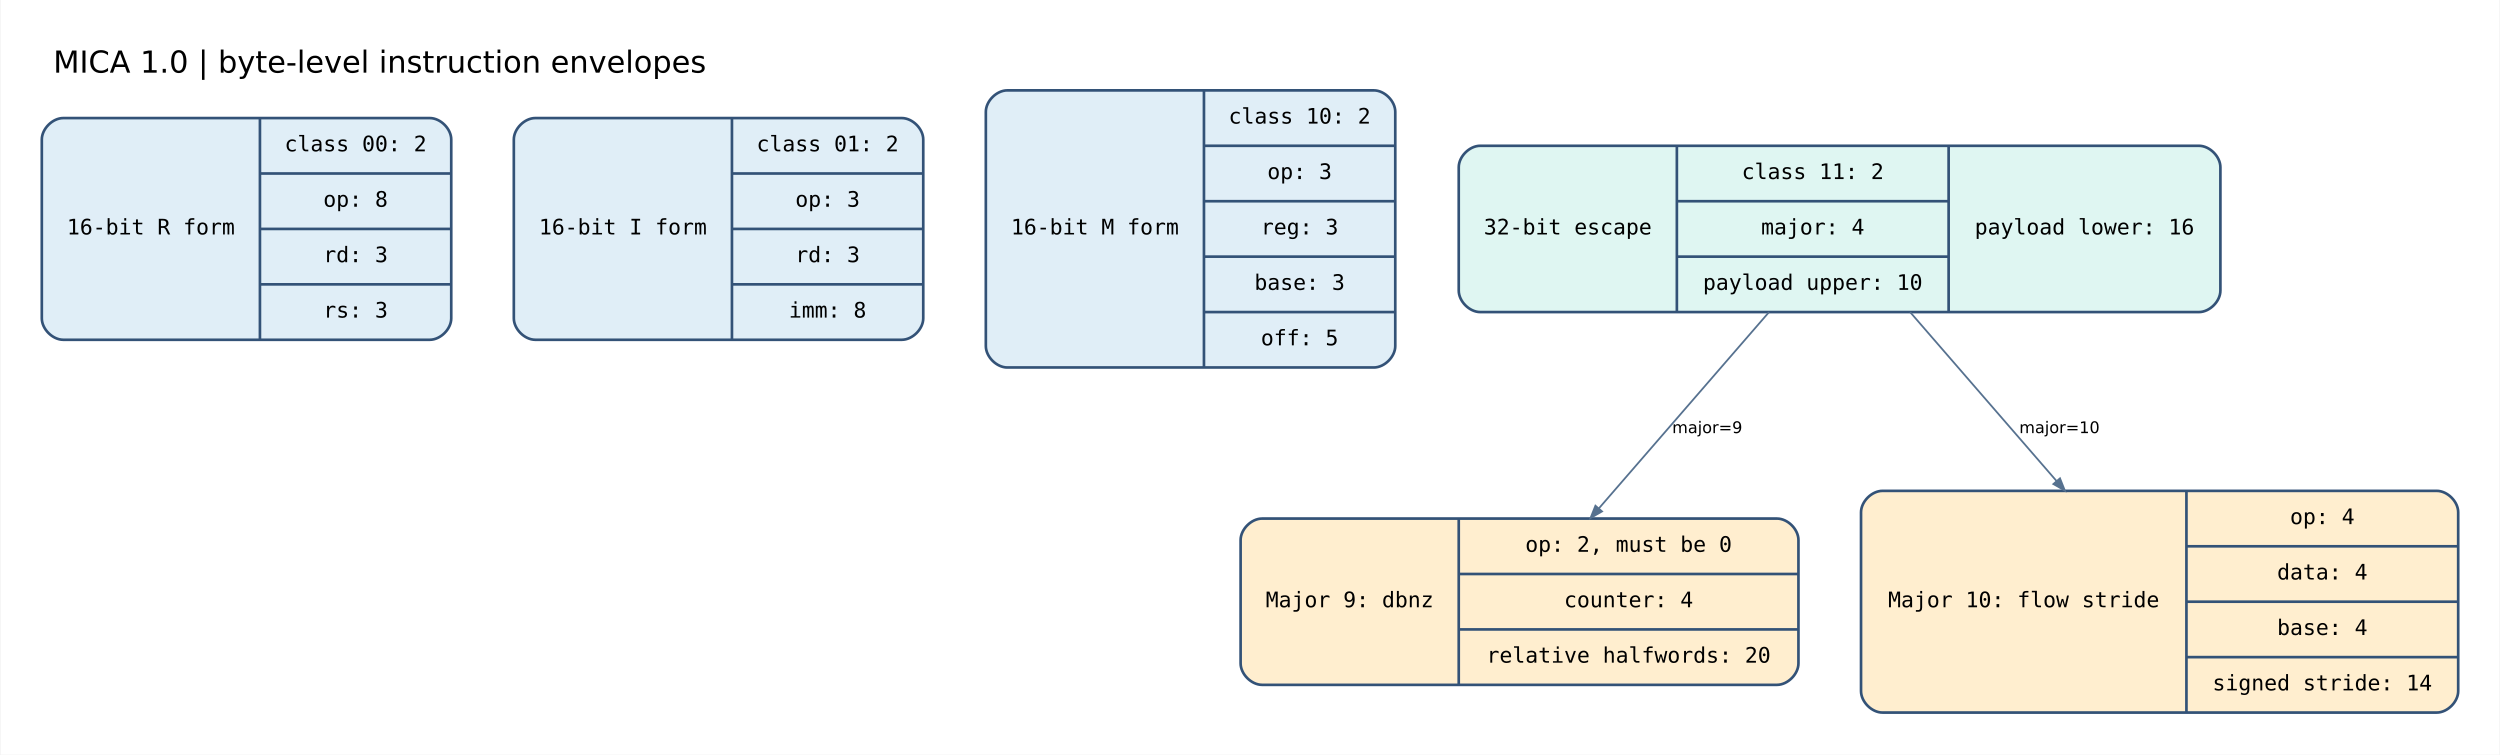
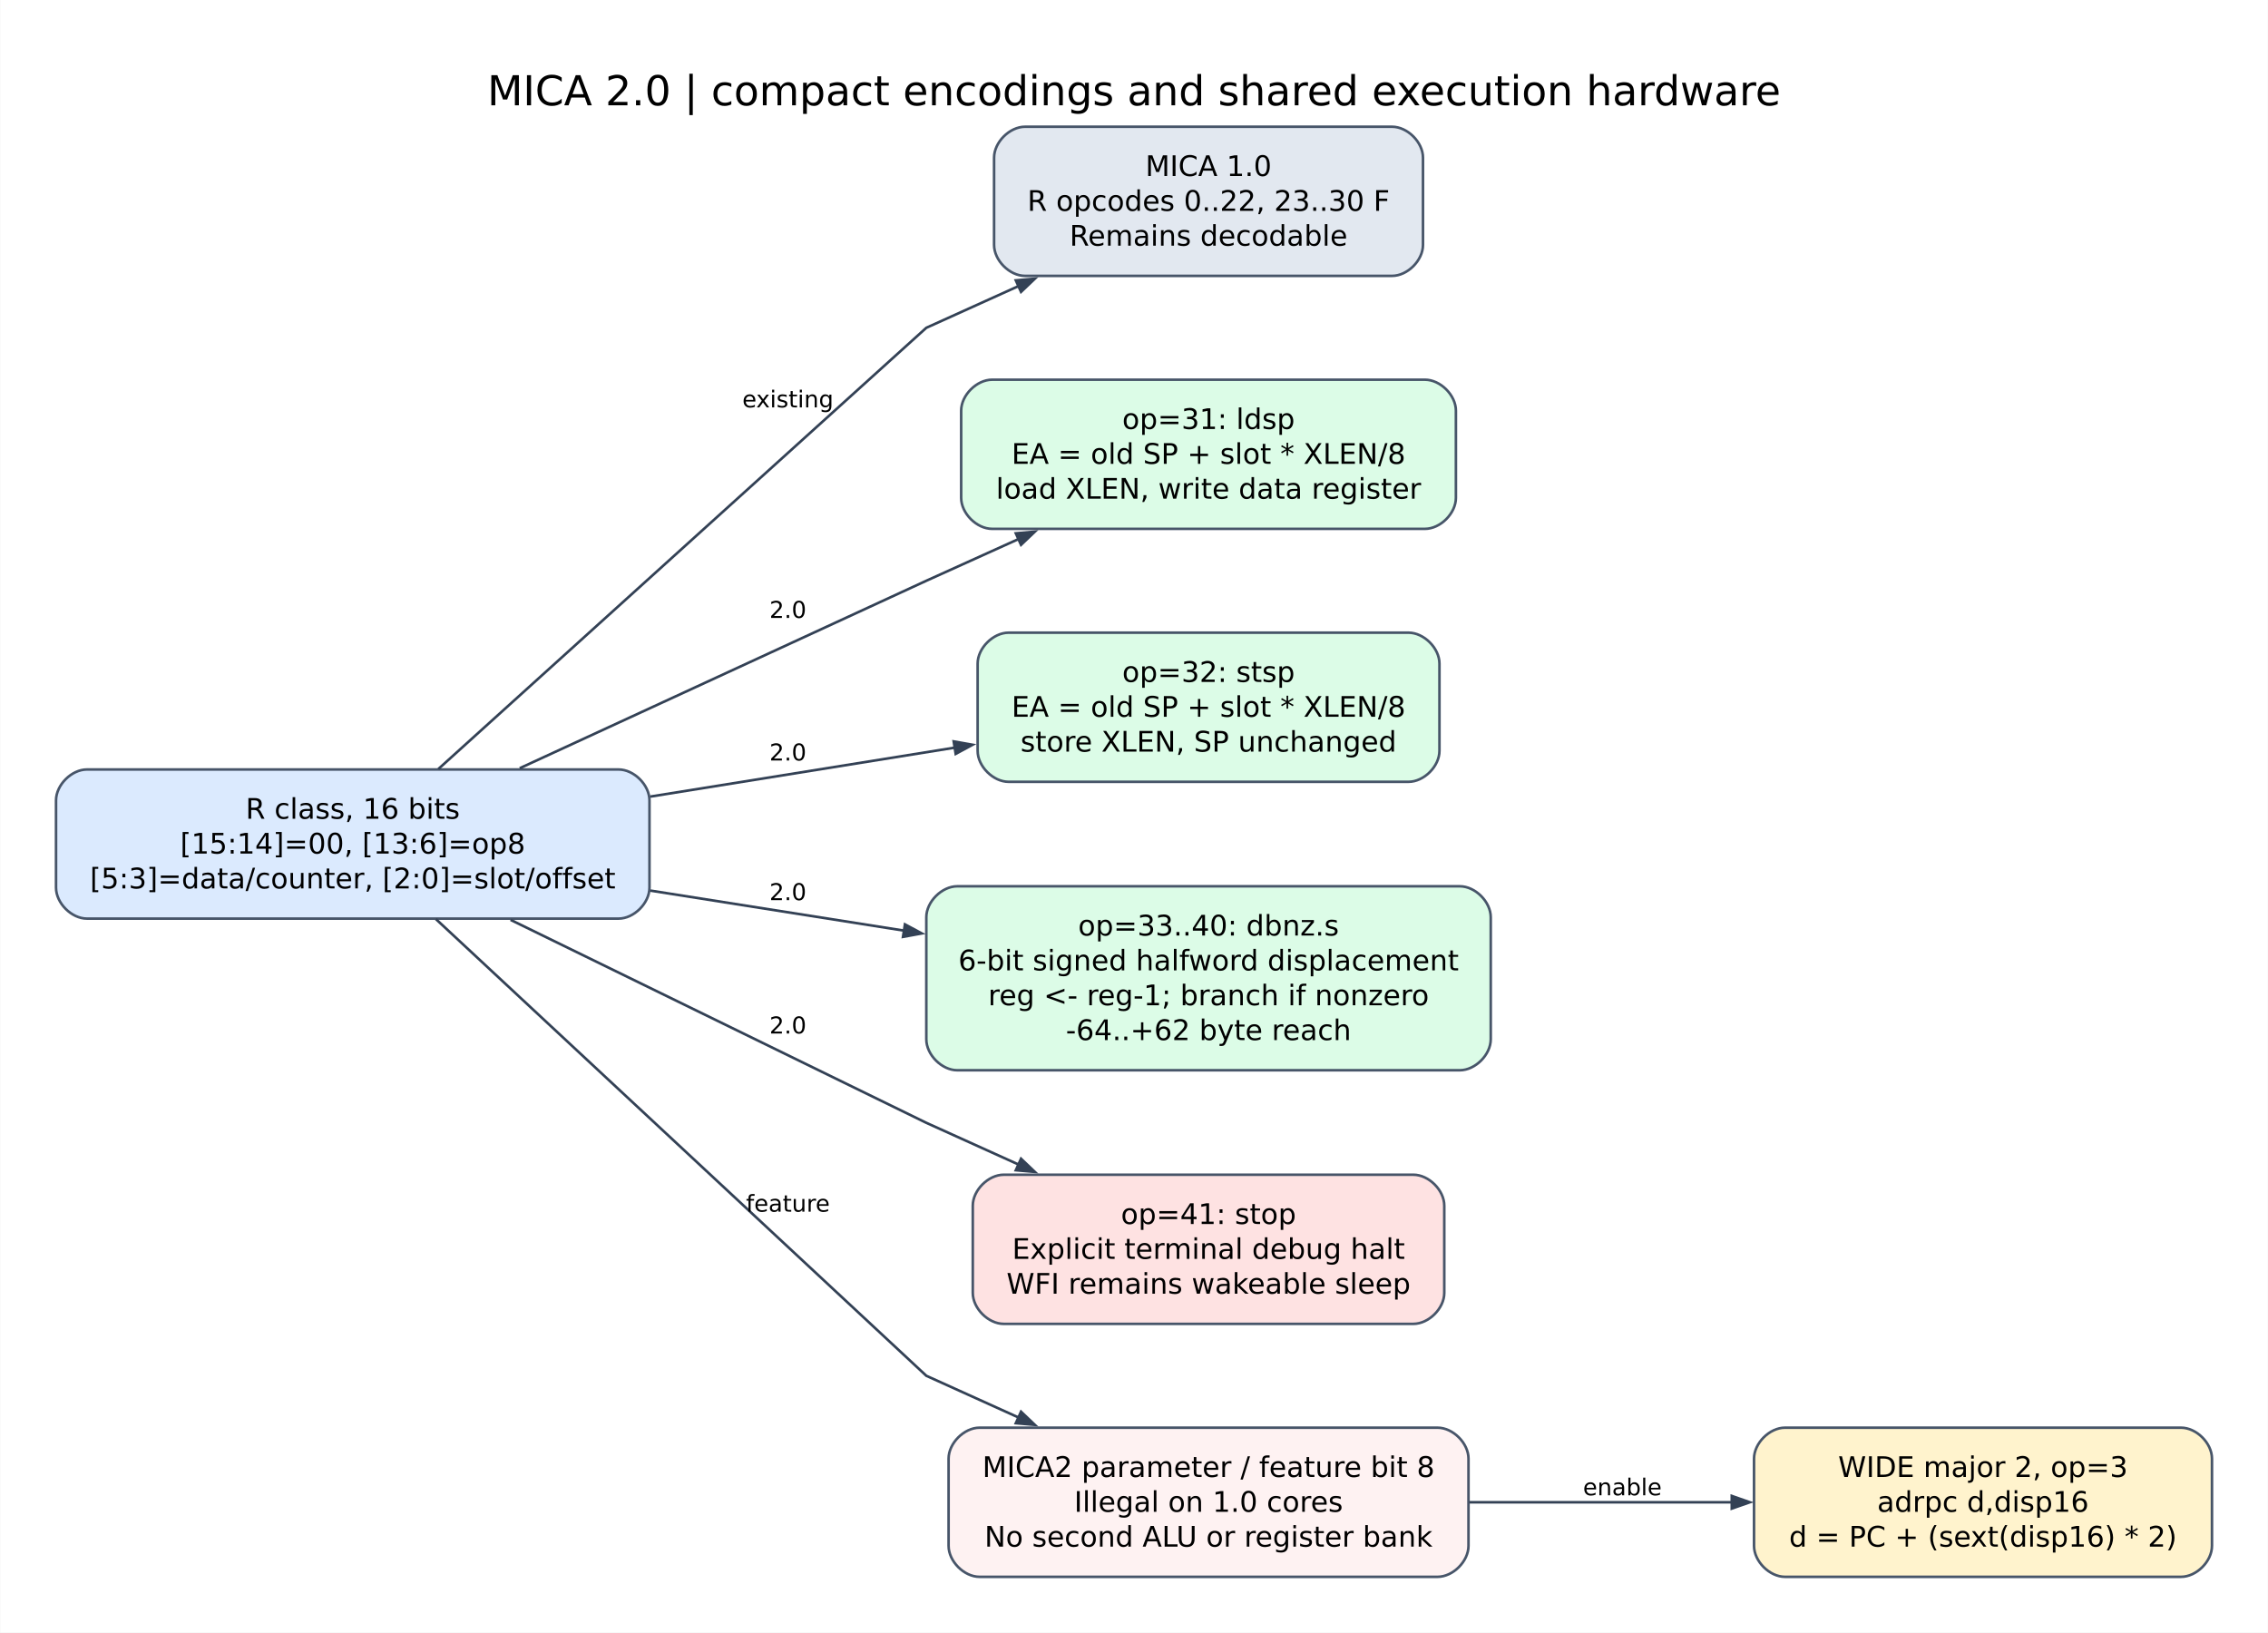
- <svg xmlns="http://www.w3.org/2000/svg" width="1398pt" height="422pt" viewBox="0.00 0.00 1397.58 422.08">
-   <g id="graph0" class="graph" transform="scale(1 1) rotate(0) translate(23.04 399.04)">
-     <polygon fill="white" stroke="transparent" points="-23.04,23.04 -23.04,-399.04 1374.54,-399.04 1374.54,23.04 -23.04,23.04" />
-     <text text-anchor="middle" x="189" y="-358.4" font-family="DejaVu Sans" font-size="17.00">MICA 1.0 | byte-level instruction envelopes</text>
+ <svg xmlns="http://www.w3.org/2000/svg" width="878pt" height="632pt" viewBox="0.00 0.00 878.46 632.48">
+   <g id="graph0" class="graph" transform="scale(1 1) rotate(0) translate(21.6 610.88)">
+     <polygon fill="white" stroke="none" points="-21.6,21.6 -21.6,-610.88 856.86,-610.88 856.86,21.6 -21.6,21.6" />
+     <text text-anchor="middle" x="417.63" y="-570.08" font-family="DejaVu Sans" font-size="16.00">MICA 2.0 | compact encodings and shared execution hardware</text>
    <g id="node1" class="node">
-       <path fill="#e0eef7" stroke="#335277" stroke-width="1.5" d="M12,-209C12,-209 217,-209 217,-209 223,-209 229,-215 229,-221 229,-221 229,-321 229,-321 229,-327 223,-333 217,-333 217,-333 12,-333 12,-333 6,-333 0,-327 0,-321 0,-321 0,-221 0,-221 0,-215 6,-209 12,-209" />
-       <text text-anchor="middle" x="61" y="-267.9" font-family="DejaVu Sans Mono" font-size="12.00">16-bit R form</text>
-       <polyline fill="none" stroke="#335277" stroke-width="1.5" points="122,-209 122,-333 " />
-       <text text-anchor="middle" x="175.5" y="-314.4" font-family="DejaVu Sans Mono" font-size="12.00">class 00: 2</text>
-       <polyline fill="none" stroke="#335277" stroke-width="1.5" points="122,-302 229,-302 " />
-       <text text-anchor="middle" x="175.5" y="-283.4" font-family="DejaVu Sans Mono" font-size="12.00">op: 8</text>
-       <polyline fill="none" stroke="#335277" stroke-width="1.5" points="122,-271 229,-271 " />
-       <text text-anchor="middle" x="175.5" y="-252.4" font-family="DejaVu Sans Mono" font-size="12.00">rd: 3</text>
-       <polyline fill="none" stroke="#335277" stroke-width="1.5" points="122,-240 229,-240 " />
-       <text text-anchor="middle" x="175.5" y="-221.4" font-family="DejaVu Sans Mono" font-size="12.00">rs: 3</text>
+       <path fill="#dbeafe" stroke="#475569" d="M217.92,-312.78C217.92,-312.78 12,-312.78 12,-312.78 6,-312.78 0,-306.78 0,-300.78 0,-300.78 0,-267 0,-267 0,-261 6,-255 12,-255 12,-255 217.92,-255 217.92,-255 223.92,-255 229.92,-261 229.92,-267 229.92,-267 229.92,-300.78 229.92,-300.78 229.92,-306.78 223.92,-312.78 217.92,-312.78" />
+       <text text-anchor="middle" x="114.96" y="-293.69" font-family="DejaVu Sans" font-size="11.00">R class, 16 bits</text>
+       <text text-anchor="middle" x="114.96" y="-280.19" font-family="DejaVu Sans" font-size="11.00">[15:14]=00, [13:6]=op8</text>
+       <text text-anchor="middle" x="114.96" y="-266.69" font-family="DejaVu Sans" font-size="11.00">[5:3]=data/counter, [2:0]=slot/offset</text>
    </g>
    <g id="node2" class="node">
-       <path fill="#e0eef7" stroke="#335277" stroke-width="1.5" d="M276,-209C276,-209 481,-209 481,-209 487,-209 493,-215 493,-221 493,-221 493,-321 493,-321 493,-327 487,-333 481,-333 481,-333 276,-333 276,-333 270,-333 264,-327 264,-321 264,-321 264,-221 264,-221 264,-215 270,-209 276,-209" />
-       <text text-anchor="middle" x="325" y="-267.9" font-family="DejaVu Sans Mono" font-size="12.00">16-bit I form</text>
-       <polyline fill="none" stroke="#335277" stroke-width="1.5" points="386,-209 386,-333 " />
-       <text text-anchor="middle" x="439.5" y="-314.4" font-family="DejaVu Sans Mono" font-size="12.00">class 01: 2</text>
-       <polyline fill="none" stroke="#335277" stroke-width="1.5" points="386,-302 493,-302 " />
-       <text text-anchor="middle" x="439.5" y="-283.4" font-family="DejaVu Sans Mono" font-size="12.00">op: 3</text>
-       <polyline fill="none" stroke="#335277" stroke-width="1.5" points="386,-271 493,-271 " />
-       <text text-anchor="middle" x="439.5" y="-252.4" font-family="DejaVu Sans Mono" font-size="12.00">rd: 3</text>
-       <polyline fill="none" stroke="#335277" stroke-width="1.5" points="386,-240 493,-240 " />
-       <text text-anchor="middle" x="439.5" y="-221.4" font-family="DejaVu Sans Mono" font-size="12.00">imm: 8</text>
+       <path fill="#e2e8f0" stroke="#475569" d="M517.59,-561.78C517.59,-561.78 375.42,-561.78 375.42,-561.78 369.42,-561.78 363.42,-555.78 363.42,-549.78 363.42,-549.78 363.42,-516 363.42,-516 363.42,-510 369.42,-504 375.42,-504 375.42,-504 517.59,-504 517.59,-504 523.59,-504 529.59,-510 529.59,-516 529.59,-516 529.59,-549.78 529.59,-549.78 529.59,-555.78 523.59,-561.78 517.59,-561.78" />
+       <text text-anchor="middle" x="446.51" y="-542.69" font-family="DejaVu Sans" font-size="11.00">MICA 1.0</text>
+       <text text-anchor="middle" x="446.51" y="-529.19" font-family="DejaVu Sans" font-size="11.00">R opcodes 0..22, 23..30 F</text>
+       <text text-anchor="middle" x="446.51" y="-515.69" font-family="DejaVu Sans" font-size="11.00">Remains decodable</text>
+     </g>
+     <g id="edge1" class="edge">
+       <path fill="none" stroke="#334155" d="M148.13,-312.97C209.48,-368.44 337.17,-483.89 337.17,-483.89 337.17,-483.89 353.18,-491.13 372.9,-500.05" />
+       <polygon fill="#334155" stroke="#334155" points="371.84,-502.26 379.23,-502.91 373.86,-497.8 371.84,-502.26" />
+       <text text-anchor="middle" x="283.55" y="-453.06" font-family="DejaVu Sans" font-size="9.00">existing</text>
    </g>
    <g id="node3" class="node">
-       <path fill="#e0eef7" stroke="#335277" stroke-width="1.5" d="M540,-193.5C540,-193.5 745,-193.5 745,-193.5 751,-193.5 757,-199.5 757,-205.5 757,-205.5 757,-336.5 757,-336.5 757,-342.5 751,-348.5 745,-348.5 745,-348.5 540,-348.5 540,-348.5 534,-348.5 528,-342.5 528,-336.5 528,-336.5 528,-205.5 528,-205.5 528,-199.5 534,-193.5 540,-193.5" />
-       <text text-anchor="middle" x="589" y="-267.9" font-family="DejaVu Sans Mono" font-size="12.00">16-bit M form</text>
-       <polyline fill="none" stroke="#335277" stroke-width="1.5" points="650,-193.5 650,-348.5 " />
-       <text text-anchor="middle" x="703.5" y="-329.9" font-family="DejaVu Sans Mono" font-size="12.00">class 10: 2</text>
-       <polyline fill="none" stroke="#335277" stroke-width="1.5" points="650,-317.5 757,-317.5 " />
-       <text text-anchor="middle" x="703.5" y="-298.9" font-family="DejaVu Sans Mono" font-size="12.00">op: 3</text>
-       <polyline fill="none" stroke="#335277" stroke-width="1.5" points="650,-286.5 757,-286.5 " />
-       <text text-anchor="middle" x="703.5" y="-267.9" font-family="DejaVu Sans Mono" font-size="12.00">reg: 3</text>
-       <polyline fill="none" stroke="#335277" stroke-width="1.5" points="650,-255.5 757,-255.5 " />
-       <text text-anchor="middle" x="703.5" y="-236.9" font-family="DejaVu Sans Mono" font-size="12.00">base: 3</text>
-       <polyline fill="none" stroke="#335277" stroke-width="1.5" points="650,-224.5 757,-224.5 " />
-       <text text-anchor="middle" x="703.5" y="-205.9" font-family="DejaVu Sans Mono" font-size="12.00">off: 5</text>
+       <path fill="#dcfce7" stroke="#475569" d="M530.34,-463.78C530.34,-463.78 362.67,-463.78 362.67,-463.78 356.67,-463.78 350.67,-457.78 350.67,-451.78 350.67,-451.78 350.67,-418 350.67,-418 350.67,-412 356.67,-406 362.67,-406 362.67,-406 530.34,-406 530.34,-406 536.34,-406 542.34,-412 542.34,-418 542.34,-418 542.34,-451.78 542.34,-451.78 542.34,-457.78 536.34,-463.78 530.34,-463.78" />
+       <text text-anchor="middle" x="446.51" y="-444.69" font-family="DejaVu Sans" font-size="11.00">op=31: ldsp</text>
+       <text text-anchor="middle" x="446.51" y="-431.19" font-family="DejaVu Sans" font-size="11.00">EA = old SP + slot * XLEN/8</text>
+       <text text-anchor="middle" x="446.51" y="-417.69" font-family="DejaVu Sans" font-size="11.00">load XLEN, write data register</text>
+     </g>
+     <g id="edge2" class="edge">
+       <path fill="none" stroke="#334155" d="M179.65,-313.26C245,-343.39 337.17,-385.89 337.17,-385.89 337.17,-385.89 353.18,-393.13 372.9,-402.05" />
+       <polygon fill="#334155" stroke="#334155" points="371.84,-404.26 379.23,-404.91 373.86,-399.8 371.84,-404.26" />
+       <text text-anchor="middle" x="283.55" y="-371.49" font-family="DejaVu Sans" font-size="9.00">2.0</text>
    </g>
    <g id="node4" class="node">
-       <path fill="#dff6f2" stroke="#335277" stroke-width="1.5" d="M804.5,-224.5C804.5,-224.5 1206.5,-224.5 1206.5,-224.5 1212.5,-224.5 1218.5,-230.5 1218.5,-236.5 1218.5,-236.5 1218.5,-305.5 1218.5,-305.5 1218.5,-311.5 1212.5,-317.5 1206.5,-317.5 1206.5,-317.5 804.5,-317.5 804.5,-317.5 798.5,-317.5 792.5,-311.5 792.5,-305.5 792.5,-305.5 792.5,-236.5 792.5,-236.5 792.5,-230.5 798.5,-224.5 804.5,-224.5" />
-       <text text-anchor="middle" x="853.5" y="-267.9" font-family="DejaVu Sans Mono" font-size="12.00">32-bit escape</text>
-       <polyline fill="none" stroke="#335277" stroke-width="1.5" points="914.5,-224.5 914.5,-317.5 " />
-       <text text-anchor="middle" x="990.5" y="-298.9" font-family="DejaVu Sans Mono" font-size="12.00">class 11: 2</text>
-       <polyline fill="none" stroke="#335277" stroke-width="1.5" points="914.5,-286.5 1066.5,-286.5 " />
-       <text text-anchor="middle" x="990.5" y="-267.9" font-family="DejaVu Sans Mono" font-size="12.00">major: 4</text>
-       <polyline fill="none" stroke="#335277" stroke-width="1.5" points="914.5,-255.5 1066.5,-255.5 " />
-       <text text-anchor="middle" x="990.5" y="-236.9" font-family="DejaVu Sans Mono" font-size="12.00">payload upper: 10</text>
-       <polyline fill="none" stroke="#335277" stroke-width="1.5" points="1066.5,-224.5 1066.5,-317.5 " />
-       <text text-anchor="middle" x="1142.5" y="-267.9" font-family="DejaVu Sans Mono" font-size="12.00">payload lower: 16</text>
+       <path fill="#dcfce7" stroke="#475569" d="M523.97,-365.78C523.97,-365.78 369.05,-365.78 369.05,-365.78 363.05,-365.78 357.05,-359.78 357.05,-353.78 357.05,-353.78 357.05,-320 357.05,-320 357.05,-314 363.05,-308 369.05,-308 369.05,-308 523.97,-308 523.97,-308 529.97,-308 535.97,-314 535.97,-320 535.97,-320 535.97,-353.78 535.97,-353.78 535.97,-359.78 529.97,-365.78 523.97,-365.78" />
+       <text text-anchor="middle" x="446.51" y="-346.69" font-family="DejaVu Sans" font-size="11.00">op=32: stsp</text>
+       <text text-anchor="middle" x="446.51" y="-333.19" font-family="DejaVu Sans" font-size="11.00">EA = old SP + slot * XLEN/8</text>
+       <text text-anchor="middle" x="446.51" y="-319.69" font-family="DejaVu Sans" font-size="11.00">store XLEN, SP unchanged</text>
+     </g>
+     <g id="edge3" class="edge">
+       <path fill="none" stroke="#334155" d="M230.29,-302.28C268.75,-308.46 311.26,-315.3 348.27,-321.25" />
+       <polygon fill="#334155" stroke="#334155" points="347.78,-323.65 355.08,-322.35 348.55,-318.82 347.78,-323.65" />
+       <text text-anchor="middle" x="283.55" y="-316.26" font-family="DejaVu Sans" font-size="9.00">2.0</text>
    </g>
    <g id="node5" class="node">
-       <path fill="#ffeecf" stroke="#335277" stroke-width="1.5" d="M682.5,-16C682.5,-16 970.5,-16 970.5,-16 976.5,-16 982.5,-22 982.5,-28 982.5,-28 982.5,-97 982.5,-97 982.5,-103 976.5,-109 970.5,-109 970.5,-109 682.5,-109 682.5,-109 676.5,-109 670.5,-103 670.5,-97 670.5,-97 670.5,-28 670.5,-28 670.5,-22 676.5,-16 682.5,-16" />
-       <text text-anchor="middle" x="731.5" y="-59.4" font-family="DejaVu Sans Mono" font-size="12.00">Major 9: dbnz</text>
-       <polyline fill="none" stroke="#335277" stroke-width="1.5" points="792.5,-16 792.5,-109 " />
-       <text text-anchor="middle" x="887.5" y="-90.4" font-family="DejaVu Sans Mono" font-size="12.00">op: 2, must be 0</text>
-       <polyline fill="none" stroke="#335277" stroke-width="1.5" points="792.5,-78 982.5,-78 " />
-       <text text-anchor="middle" x="887.5" y="-59.4" font-family="DejaVu Sans Mono" font-size="12.00">counter: 4</text>
-       <polyline fill="none" stroke="#335277" stroke-width="1.5" points="792.5,-47 982.5,-47 " />
-       <text text-anchor="middle" x="887.5" y="-28.4" font-family="DejaVu Sans Mono" font-size="12.00">relative halfwords: 20</text>
+       <path fill="#dcfce7" stroke="#475569" d="M543.84,-267.53C543.84,-267.53 349.17,-267.53 349.17,-267.53 343.17,-267.53 337.17,-261.53 337.17,-255.53 337.17,-255.53 337.17,-208.25 337.17,-208.25 337.17,-202.25 343.17,-196.25 349.17,-196.25 349.17,-196.25 543.84,-196.25 543.84,-196.25 549.84,-196.25 555.84,-202.25 555.84,-208.25 555.84,-208.25 555.84,-255.53 555.84,-255.53 555.84,-261.53 549.84,-267.53 543.84,-267.53" />
+       <text text-anchor="middle" x="446.51" y="-248.44" font-family="DejaVu Sans" font-size="11.00">op=33..40: dbnz.s</text>
+       <text text-anchor="middle" x="446.51" y="-234.94" font-family="DejaVu Sans" font-size="11.00">6-bit signed halfword displacement</text>
+       <text text-anchor="middle" x="446.51" y="-221.44" font-family="DejaVu Sans" font-size="11.00">reg &lt;- reg-1; branch if nonzero</text>
+       <text text-anchor="middle" x="446.51" y="-207.94" font-family="DejaVu Sans" font-size="11.00">-64..+62 byte reach</text>
    </g>
-     <g id="edge1" class="edge">
-       <path fill="none" stroke="#56718f" d="M966,-224.43C937.85,-191.96 899.99,-148.28 870.82,-114.63" />
-       <polygon fill="#56718f" stroke="#56718f" points="872.65,-113 866.21,-109.31 868.95,-116.21 872.65,-113" />
-       <text text-anchor="middle" x="931.5" y="-156.8" font-family="DejaVu Sans" font-size="9.00">major=9</text>
+     <g id="edge4" class="edge">
+       <path fill="none" stroke="#334155" d="M230.29,-265.85C262.17,-260.82 296.83,-255.35 328.84,-250.3" />
+       <polygon fill="#334155" stroke="#334155" points="328.89,-252.77 335.42,-249.26 328.13,-247.93 328.89,-252.77" />
+       <text text-anchor="middle" x="283.55" y="-262.15" font-family="DejaVu Sans" font-size="9.00">2.0</text>
    </g>
    <g id="node6" class="node">
-       <path fill="#ffeecf" stroke="#335277" stroke-width="1.5" d="M1029.5,-0.5C1029.5,-0.5 1339.5,-0.5 1339.5,-0.5 1345.5,-0.5 1351.5,-6.5 1351.5,-12.5 1351.5,-12.5 1351.5,-112.5 1351.5,-112.5 1351.5,-118.5 1345.5,-124.5 1339.5,-124.5 1339.5,-124.5 1029.5,-124.5 1029.5,-124.5 1023.5,-124.5 1017.5,-118.5 1017.5,-112.5 1017.5,-112.5 1017.5,-12.5 1017.5,-12.5 1017.5,-6.5 1023.5,-0.5 1029.5,-0.5" />
-       <text text-anchor="middle" x="1108.5" y="-59.4" font-family="DejaVu Sans Mono" font-size="12.00">Major 10: flow stride</text>
-       <polyline fill="none" stroke="#335277" stroke-width="1.5" points="1199.5,-0.5 1199.5,-124.5 " />
-       <text text-anchor="middle" x="1275.5" y="-105.9" font-family="DejaVu Sans Mono" font-size="12.00">op: 4</text>
-       <polyline fill="none" stroke="#335277" stroke-width="1.5" points="1199.5,-93.5 1351.5,-93.5 " />
-       <text text-anchor="middle" x="1275.5" y="-74.9" font-family="DejaVu Sans Mono" font-size="12.00">data: 4</text>
-       <polyline fill="none" stroke="#335277" stroke-width="1.5" points="1199.5,-62.5 1351.5,-62.5 " />
-       <text text-anchor="middle" x="1275.5" y="-43.9" font-family="DejaVu Sans Mono" font-size="12.00">base: 4</text>
-       <polyline fill="none" stroke="#335277" stroke-width="1.5" points="1199.5,-31.5 1351.5,-31.5 " />
-       <text text-anchor="middle" x="1275.5" y="-12.9" font-family="DejaVu Sans Mono" font-size="12.00">signed stride: 14</text>
+       <path fill="#fee2e2" stroke="#475569" d="M525.84,-155.78C525.84,-155.78 367.17,-155.78 367.17,-155.78 361.17,-155.78 355.17,-149.78 355.17,-143.78 355.17,-143.78 355.17,-110 355.17,-110 355.17,-104 361.17,-98 367.17,-98 367.17,-98 525.84,-98 525.84,-98 531.84,-98 537.84,-104 537.84,-110 537.84,-110 537.84,-143.78 537.84,-143.78 537.84,-149.78 531.84,-155.78 525.84,-155.78" />
+       <text text-anchor="middle" x="446.51" y="-136.69" font-family="DejaVu Sans" font-size="11.00">op=41: stop</text>
+       <text text-anchor="middle" x="446.51" y="-123.19" font-family="DejaVu Sans" font-size="11.00">Explicit terminal debug halt</text>
+       <text text-anchor="middle" x="446.51" y="-109.69" font-family="DejaVu Sans" font-size="11.00">WFI remains wakeable sleep</text>
    </g>
-     <g id="edge2" class="edge">
-       <path fill="none" stroke="#56718f" d="M1045,-224.43C1069.04,-196.69 1100.17,-160.79 1126.92,-129.93" />
-       <polygon fill="#56718f" stroke="#56718f" points="1128.78,-131.52 1131.51,-124.63 1125.08,-128.31 1128.78,-131.52" />
-       <text text-anchor="middle" x="1128.5" y="-156.8" font-family="DejaVu Sans" font-size="9.00">major=10</text>
+     <g id="edge5" class="edge">
+       <path fill="none" stroke="#334155" d="M176.11,-254.52C241.62,-222.54 337.17,-175.89 337.17,-175.89 337.17,-175.89 353.18,-168.65 372.9,-159.73" />
+       <polygon fill="#334155" stroke="#334155" points="373.86,-161.98 379.23,-156.87 371.84,-157.52 373.86,-161.98" />
+       <text text-anchor="middle" x="283.55" y="-210.5" font-family="DejaVu Sans" font-size="9.00">2.0</text>
+     </g>
+     <g id="node8" class="node">
+       <path fill="#fef2f2" stroke="#475569" d="M535.22,-57.78C535.22,-57.78 357.8,-57.78 357.8,-57.78 351.8,-57.78 345.8,-51.78 345.8,-45.78 345.8,-45.78 345.8,-12 345.8,-12 345.8,-6 351.8,0 357.8,0 357.8,0 535.22,0 535.22,0 541.22,0 547.22,-6 547.22,-12 547.22,-12 547.22,-45.78 547.22,-45.78 547.22,-51.78 541.22,-57.78 535.22,-57.78" />
+       <text text-anchor="middle" x="446.51" y="-38.69" font-family="DejaVu Sans" font-size="11.00">MICA2 parameter / feature bit 8</text>
+       <text text-anchor="middle" x="446.51" y="-25.19" font-family="DejaVu Sans" font-size="11.00">Illegal on 1.0 cores</text>
+       <text text-anchor="middle" x="446.51" y="-11.69" font-family="DejaVu Sans" font-size="11.00">No second ALU or register bank</text>
+     </g>
+     <g id="edge6" class="edge">
+       <path fill="none" stroke="#334155" d="M147.18,-254.81C208.16,-198.03 337.17,-77.89 337.17,-77.89 337.17,-77.89 353.18,-70.65 372.9,-61.73" />
+       <polygon fill="#334155" stroke="#334155" points="373.86,-63.98 379.23,-58.87 371.84,-59.52 373.86,-63.98" />
+       <text text-anchor="middle" x="283.55" y="-141.46" font-family="DejaVu Sans" font-size="9.00">feature</text>
+     </g>
+     <g id="node7" class="node">
+       <path fill="#fff3cd" stroke="#475569" d="M823.26,-57.78C823.26,-57.78 669.84,-57.78 669.84,-57.78 663.84,-57.78 657.84,-51.78 657.84,-45.78 657.84,-45.78 657.84,-12 657.84,-12 657.84,-6 663.84,0 669.84,0 669.84,0 823.26,0 823.26,0 829.26,0 835.26,-6 835.26,-12 835.26,-12 835.26,-45.78 835.26,-45.78 835.26,-51.78 829.26,-57.78 823.26,-57.78" />
+       <text text-anchor="middle" x="746.55" y="-38.69" font-family="DejaVu Sans" font-size="11.00">WIDE major 2, op=3</text>
+       <text text-anchor="middle" x="746.55" y="-25.19" font-family="DejaVu Sans" font-size="11.00">adrpc d,disp16</text>
+       <text text-anchor="middle" x="746.55" y="-11.69" font-family="DejaVu Sans" font-size="11.00">d = PC + (sext(disp16) * 2)</text>
+     </g>
+     <g id="edge7" class="edge">
+       <path fill="none" stroke="#334155" d="M547.58,-28.89C580.47,-28.89 616.95,-28.89 649.53,-28.89" />
+       <polygon fill="#334155" stroke="#334155" points="649.22,-31.34 656.22,-28.89 649.22,-26.44 649.22,-31.34" />
+       <text text-anchor="middle" x="606.84" y="-31.59" font-family="DejaVu Sans" font-size="9.00">enable</text>
    </g>
  </g>
</svg>
